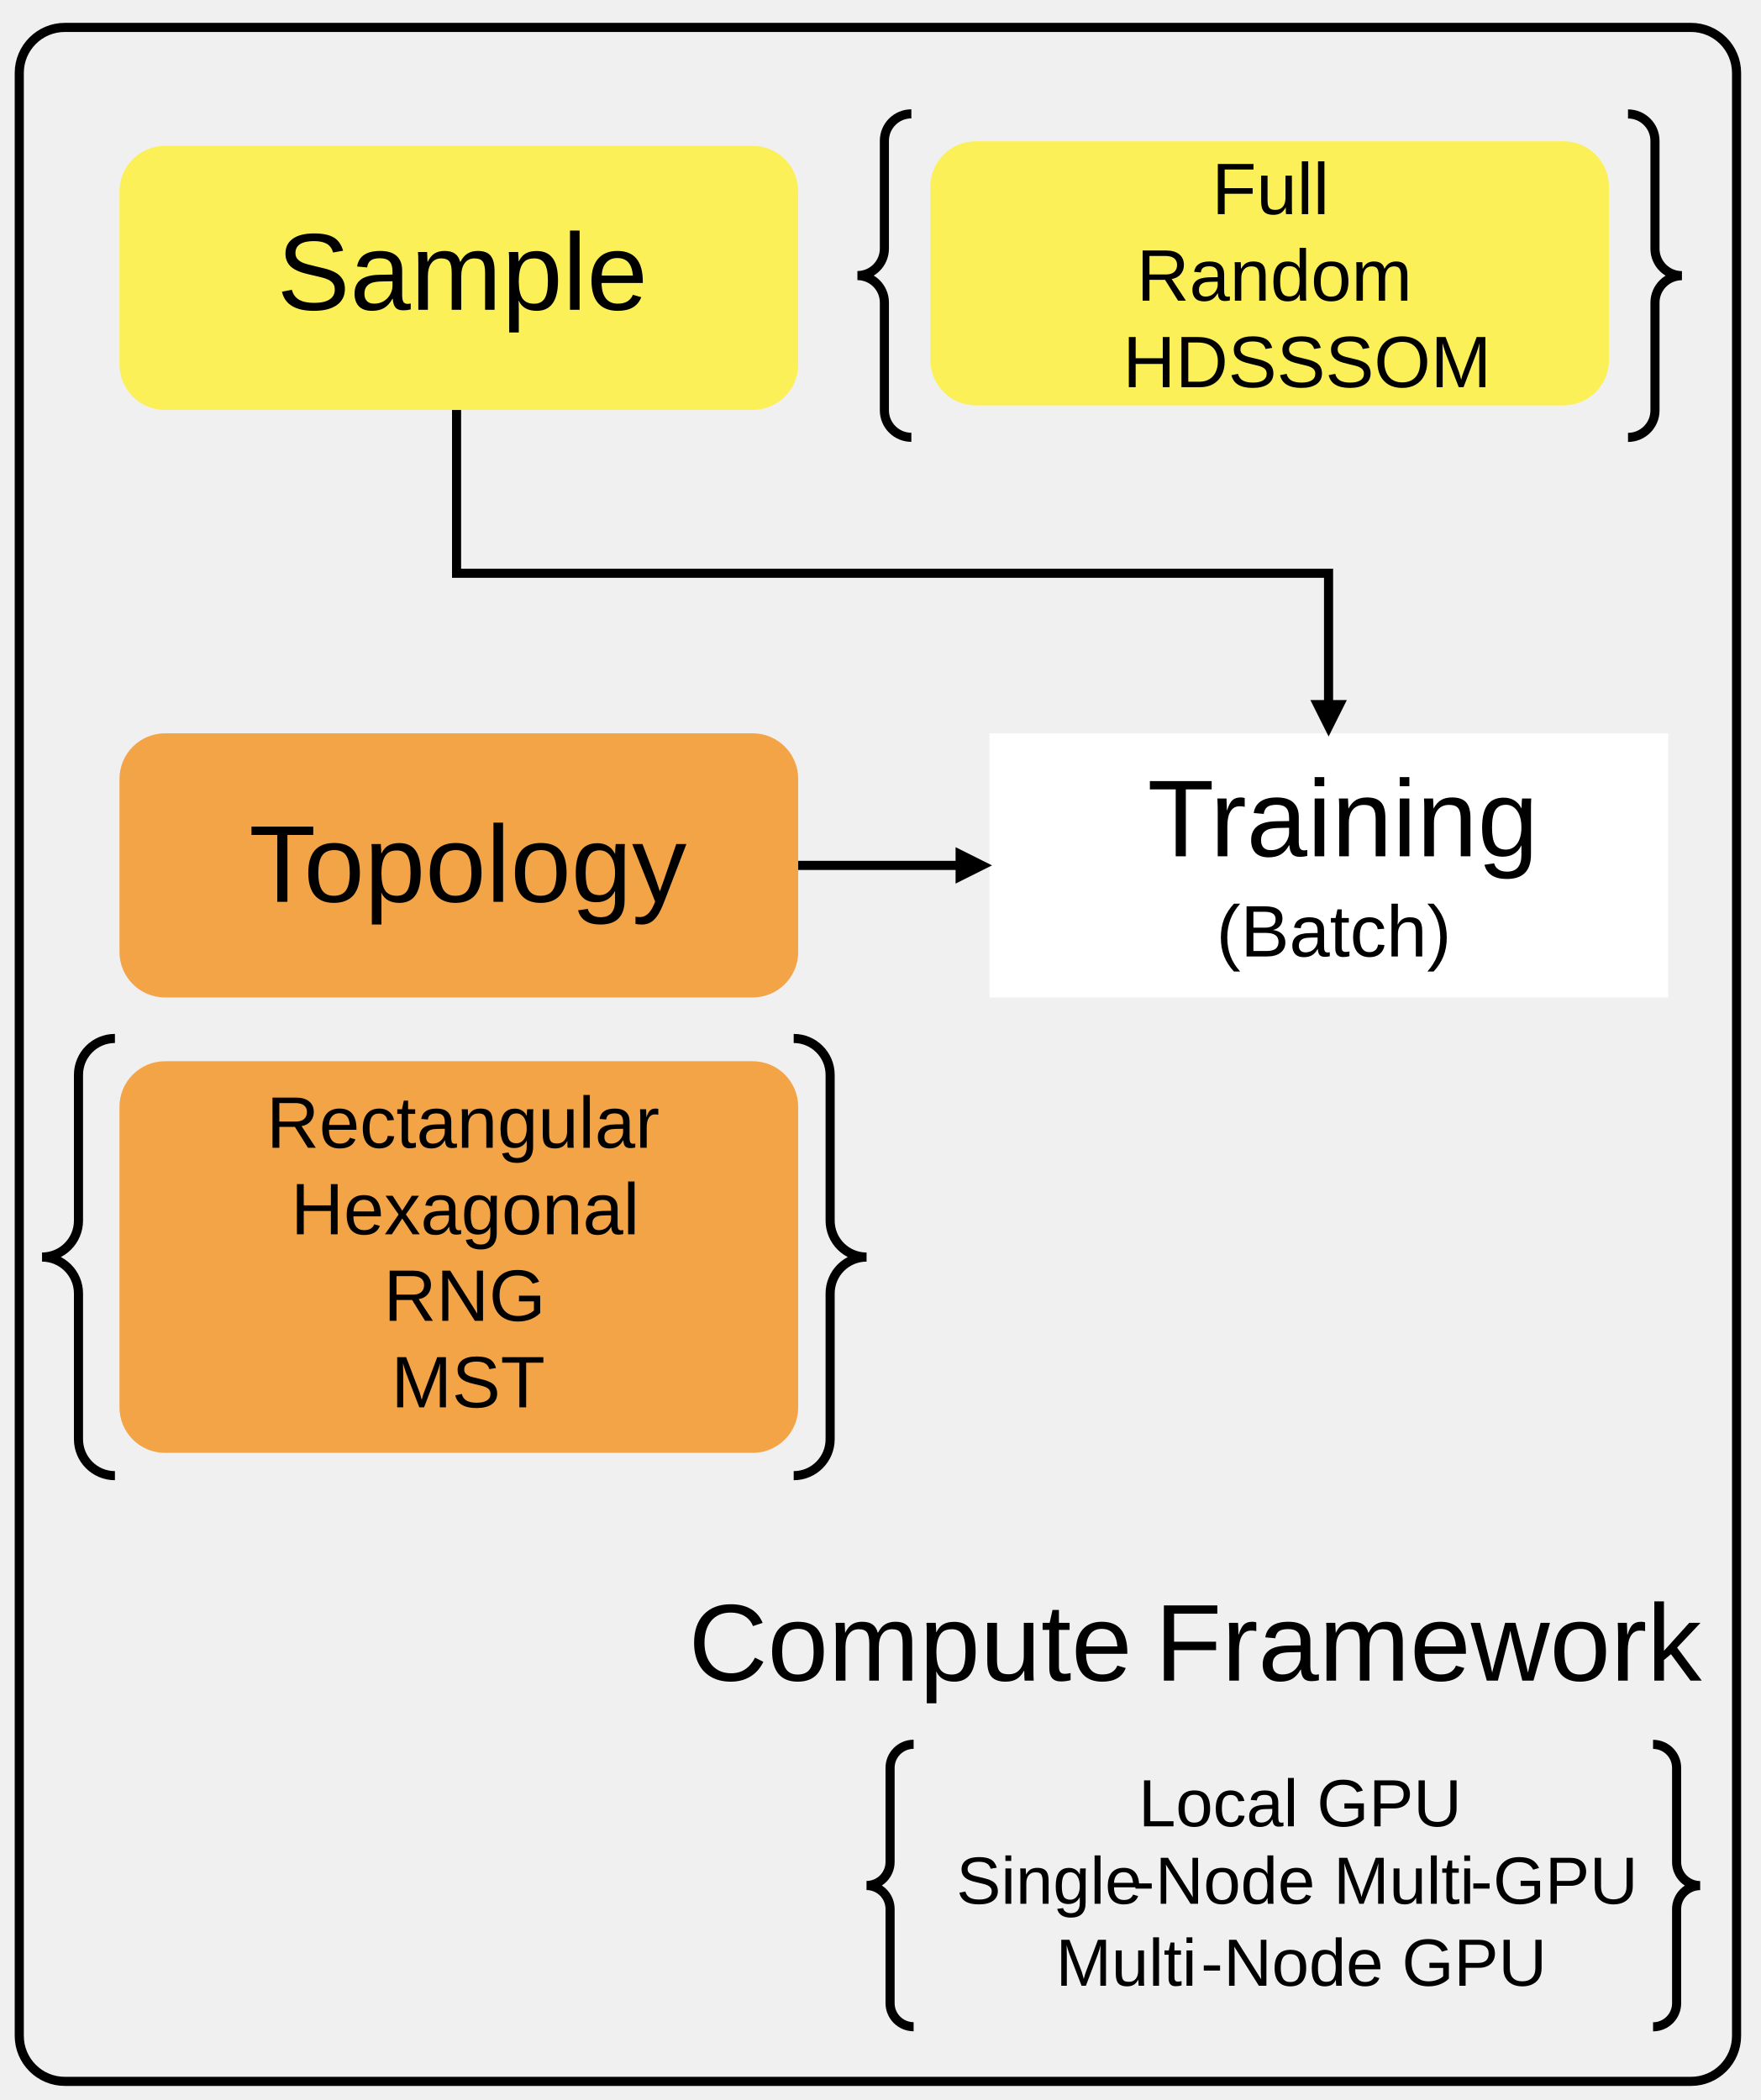
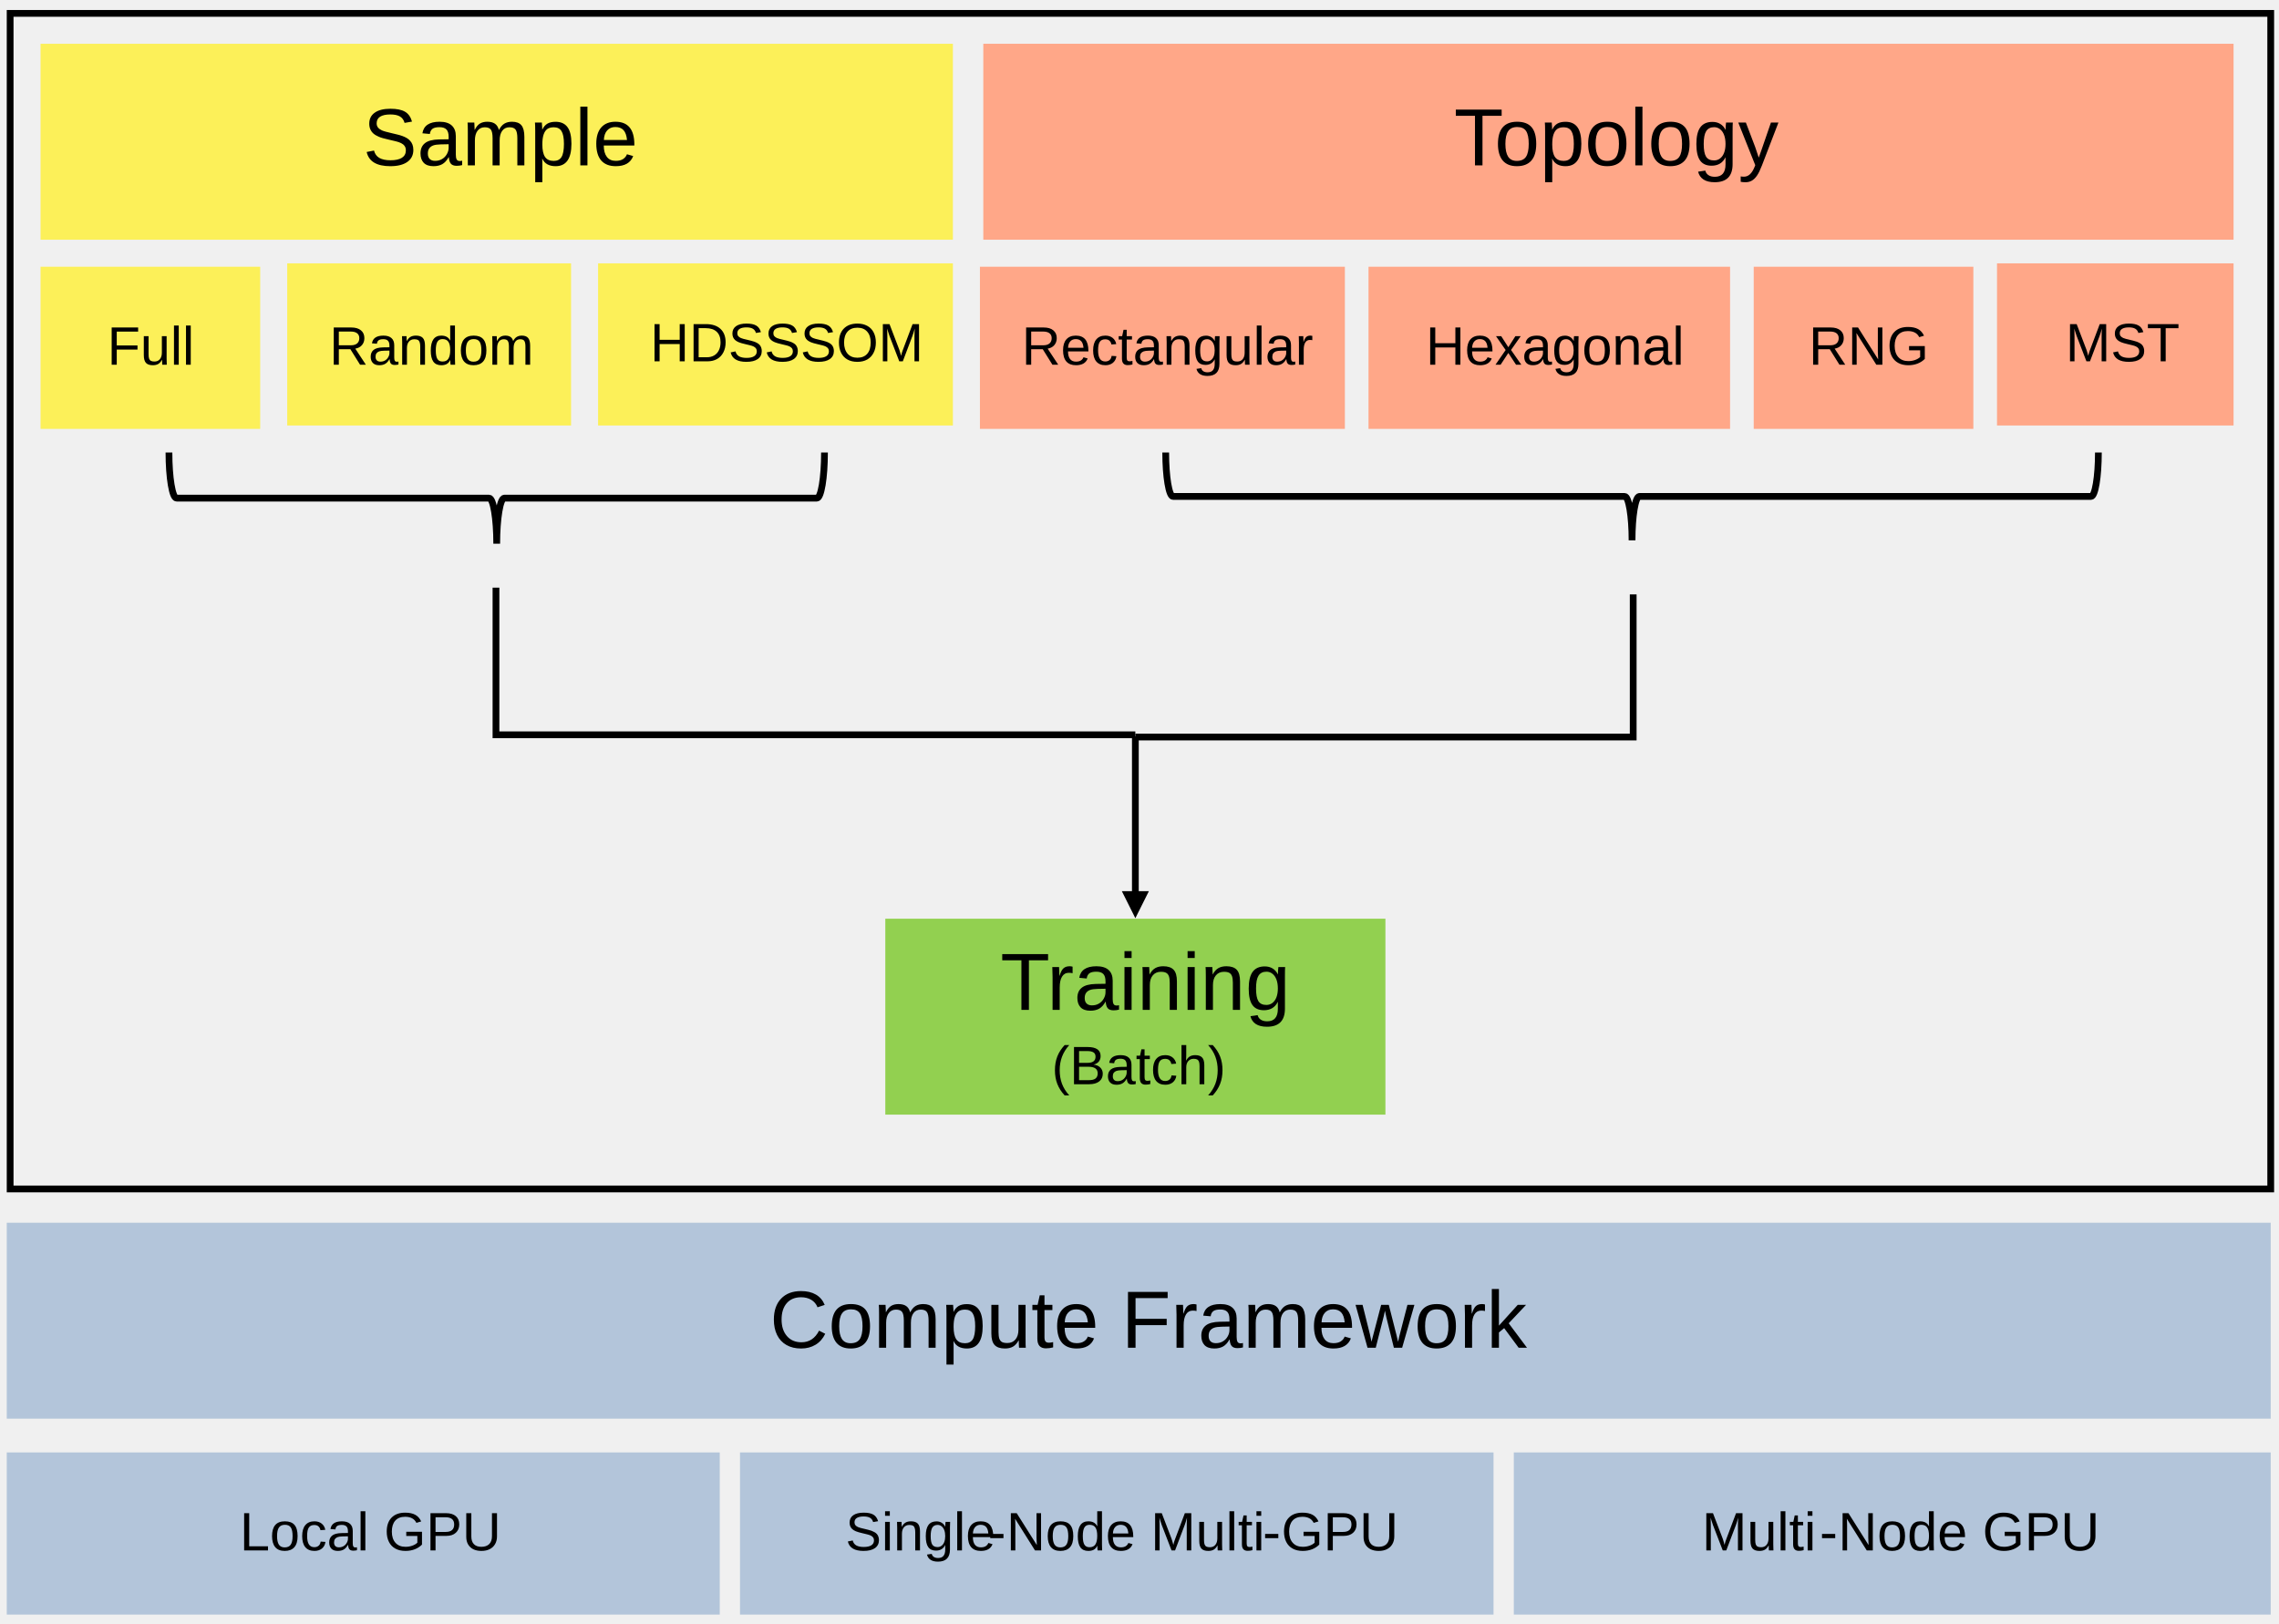
- <svg xmlns="http://www.w3.org/2000/svg" id="Layer_1" version="1.1" viewBox="0 0 386.43 461.11">
+ <svg xmlns="http://www.w3.org/2000/svg" id="Layer_1" version="1.1" viewBox="0 0 674.45 480.51">
  <defs>
    <style>
      .st0 {
-         fill: #f3a447;
-       }
- 
-       .st1 {
        font-size: 16px;
      }

-       .st1, .st2, .st3 {
+       .st0, .st1 {
        font-family: ArialMT, Arial;
        isolation: isolate;
      }

-       .st4 {
-         fill: #fff;
-       }
- 
      .st2 {
-         font-size: 14.67px;
+         fill: #b3c5da;
      }

      .st3 {
+         fill: #92d050;
+       }
+ 
+       .st4 {
+         fill: #ffa788;
+       }
+ 
+       .st1 {
        font-size: 24px;
      }

      .st5 {
        fill: #fcf059;
      }

      .st6 {
        fill: none;
        stroke: #000;
        stroke-miterlimit: 8;
        stroke-width: 2px;
      }
    </style>
  </defs>
-   <rect class="st6" x="4.23" y="6.02" width="377" height="451" rx="10" ry="10" />
-   <rect class="st5" x="26.23" y="32.02" width="149" height="58" rx="10" ry="10" />
-   <text class="st3" transform="translate(60.81 68.02)">
+   <rect class="st6" x="3" y="3.96" width="669" height="348" />
+   <rect class="st5" x="12" y="12.96" width="270" height="58" />
+   <text class="st1" transform="translate(107.42 48.96)">
    <tspan x="0" y="0">Sample</tspan>
  </text>
-   <rect class="st5" x="204.23" y="31.02" width="149" height="58" rx="10" ry="10" />
-   <text class="st1" transform="translate(266.04 47.02)">
+   <rect class="st3" x="262" y="271.96" width="148" height="58" />
+   <text class="st1" transform="translate(296.06 298.96)">
+     <tspan x="0" y="0">Training</tspan>
+   </text>
+   <text class="st0" transform="translate(311.2 320.96)">
+     <tspan x="0" y="0">(Batch)</tspan>
+   </text>
+   <rect class="st4" x="291" y="12.96" width="370" height="58" />
+   <text class="st1" transform="translate(430.29 48.96)">
+     <tspan x="0" y="0">Topology</tspan>
+   </text>
+   <rect class="st5" x="85" y="77.96" width="84" height="48" />
+   <text class="st0" transform="translate(97.46 107.96)">
+     <tspan x="0" y="0">Random</tspan>
+   </text>
+   <rect class="st5" x="12" y="78.96" width="65" height="48" />
+   <text class="st0" transform="translate(31.74 107.96)">
    <tspan x="0" y="0">Full</tspan>
  </text>
-   <text class="st1" transform="translate(249.53 66.02)">
-     <tspan x="0" y="0">Random</tspan>
-   </text>
-   <text class="st1" transform="translate(246.5 85.02)">
+   <rect class="st5" x="177" y="77.96" width="105" height="48" />
+   <text class="st0" transform="translate(192.39 106.96)">
    <tspan x="0" y="0">HDSSSOM</tspan>
  </text>
-   <rect class="st4" x="217.23" y="161.02" width="149" height="58" />
-   <text class="st3" transform="translate(251.89 188.02)">
-     <tspan x="0" y="0">Training</tspan>
-   </text>
-   <text class="st1" transform="translate(267.02 210.02)">
-     <tspan x="0" y="0">(Batch)</tspan>
-   </text>
-   <rect class="st0" x="26.23" y="161.02" width="149" height="58" rx="10" ry="10" />
-   <text class="st3" transform="translate(54.66 198.02)">
-     <tspan x="0" y="0">Topology</tspan>
-   </text>
-   <path d="M175.23,189.02h35.88v2h-35.88v-2ZM209.78,186.02l8,4-8,4v-8Z" />
-   <rect class="st0" x="26.23" y="233.02" width="149" height="86" rx="10" ry="10" />
-   <text class="st1" transform="translate(58.51 252.02)">
+   <rect class="st4" x="290" y="78.96" width="108" height="48" />
+   <text class="st0" transform="translate(302.36 107.96)">
    <tspan x="0" y="0">Rectangular</tspan>
  </text>
-   <text class="st1" transform="translate(63.87 271.02)">
+   <rect class="st4" x="405" y="78.96" width="107" height="48" />
+   <text class="st0" transform="translate(421.94 107.96)">
    <tspan x="0" y="0">Hexagonal</tspan>
  </text>
-   <text class="st1" transform="translate(84.23 290.02)">
+   <rect class="st4" x="519" y="78.96" width="65" height="48" />
+   <text class="st0" transform="translate(535.27 107.96)">
    <tspan x="0" y="0">RNG</tspan>
  </text>
-   <text class="st1" transform="translate(85.88 309.02)">
+   <rect class="st4" x="591" y="77.96" width="70" height="48" />
+   <text class="st0" transform="translate(611.29 106.96)">
    <tspan x="0" y="0">MST</tspan>
  </text>
-   <text class="st3" transform="translate(151.16 369.02)">
-     <tspan x="0" y="0">Compute</tspan>
+   <rect class="st2" x="2" y="361.96" width="670" height="58" />
+   <text class="st1" transform="translate(227.8 398.96)">
+     <tspan x="0" y="0">Compute Framework</tspan>
  </text>
-   <text class="st3" transform="translate(253.54 369.02)">
-     <tspan x="0" y="0">Framework</tspan>
-   </text>
-   <path d="M99.23,90.02v36.85h192.43l-1-1v29.18h2v-30.18H100.23l1,1v-35.85h-2ZM287.67,153.72l4,8,4-8h-8Z" />
-   <path class="st6" d="M200.07,96.02c-3.27,0-5.92-2.65-5.92-5.92v-23.67c0-3.27-2.65-5.92-5.92-5.92,3.27,0,5.92-2.65,5.92-5.92v-23.67c0-3.27,2.65-5.92,5.92-5.92M357.4,25.02c3.27,0,5.92,2.65,5.92,5.92v23.67c0,3.27,2.65,5.92,5.92,5.92-3.27,0-5.92,2.65-5.92,5.92v23.67c0,3.27-2.65,5.92-5.92,5.92" />
-   <path class="st6" d="M25.23,324.02c-4.42,0-8-3.58-8-8v-32c0-4.42-3.58-8-8-8,4.42,0,8-3.58,8-8v-32c0-4.42,3.58-8,8-8M174.24,228.02c4.42,0,8,3.58,8,8v32c0,4.42,3.58,8,8,8-4.42,0-8,3.58-8,8v32c0,4.42-3.58,8-8,8" />
-   <path class="st6" d="M200.57,445.02c-2.85,0-5.17-2.31-5.17-5.17v-20.67c0-2.85-2.31-5.17-5.17-5.17,2.85,0,5.17-2.31,5.17-5.17v-20.67c0-2.85,2.31-5.17,5.17-5.17M362.9,383.02c2.85,0,5.17,2.31,5.17,5.17v20.67c0,2.85,2.31,5.17,5.17,5.17-2.85,0-5.17,2.31-5.17,5.17v20.67c0,2.85-2.31,5.17-5.17,5.17" />
-   <text class="st2" transform="translate(249.95 401.02)">
+   <rect class="st2" x="2" y="429.96" width="211" height="48" />
+   <text class="st0" transform="translate(70.94 458.96)">
    <tspan x="0" y="0">Local GPU</tspan>
  </text>
-   <text class="st2" transform="translate(209.95 418.02)">
+   <rect class="st2" x="219" y="429.96" width="223" height="48" />
+   <text class="st0" transform="translate(250.18 458.96)">
    <tspan x="0" y="0">Single</tspan>
  </text>
-   <text class="st2" transform="translate(248.61 418.02)">
+   <text class="st0" transform="translate(292.34 458.96)">
    <tspan x="0" y="0">-</tspan>
  </text>
-   <text class="st2" transform="translate(253.61 418.02)">
+   <text class="st0" transform="translate(297.84 458.96)">
    <tspan x="0" y="0">Node Multi</tspan>
  </text>
-   <text class="st2" transform="translate(322.78 418.02)">
+   <text class="st0" transform="translate(373.68 458.96)">
    <tspan x="0" y="0">-</tspan>
  </text>
-   <text class="st2" transform="translate(327.78 418.02)">
+   <text class="st0" transform="translate(379.18 458.96)">
    <tspan x="0" y="0">GPU</tspan>
  </text>
-   <text class="st2" transform="translate(231.78 436.02)">
+   <rect class="st2" x="448" y="429.96" width="224" height="48" />
+   <text class="st0" transform="translate(503.66 458.96)">
    <tspan x="0" y="0">Multi</tspan>
  </text>
-   <text class="st2" transform="translate(263.61 436.02)">
+   <text class="st0" transform="translate(538.49 458.96)">
    <tspan x="0" y="0">-</tspan>
  </text>
-   <text class="st2" transform="translate(268.61 436.02)">
+   <text class="st0" transform="translate(543.99 458.96)">
    <tspan x="0" y="0">Node GPU</tspan>
  </text>
+   <path d="M337,217.96v47.19h-2v-47.19h2ZM340,263.81l-4,8-4-8h8Z" />
+   <path class="st6" d="M147,174.96h-.22v42.56h189.21" />
+   <path class="st6" d="M483.33,175.96h0v42.22h-147.33" />
+   <path class="st6" d="M244,133.96c0,7.46-1.01,13.5-2.25,13.5h-92.5c-1.24,0-2.25,6.04-2.25,13.5,0-7.46-1.01-13.5-2.25-13.5H52.25c-1.24,0-2.25-6.04-2.25-13.5" />
+   <path class="st6" d="M621,133.96c0,7.18-.97,13-2.17,13h-133.67c-1.2,0-2.17,5.82-2.17,13,0-7.18-.97-13-2.17-13h-133.67c-1.2,0-2.17-5.82-2.17-13" />
</svg>
